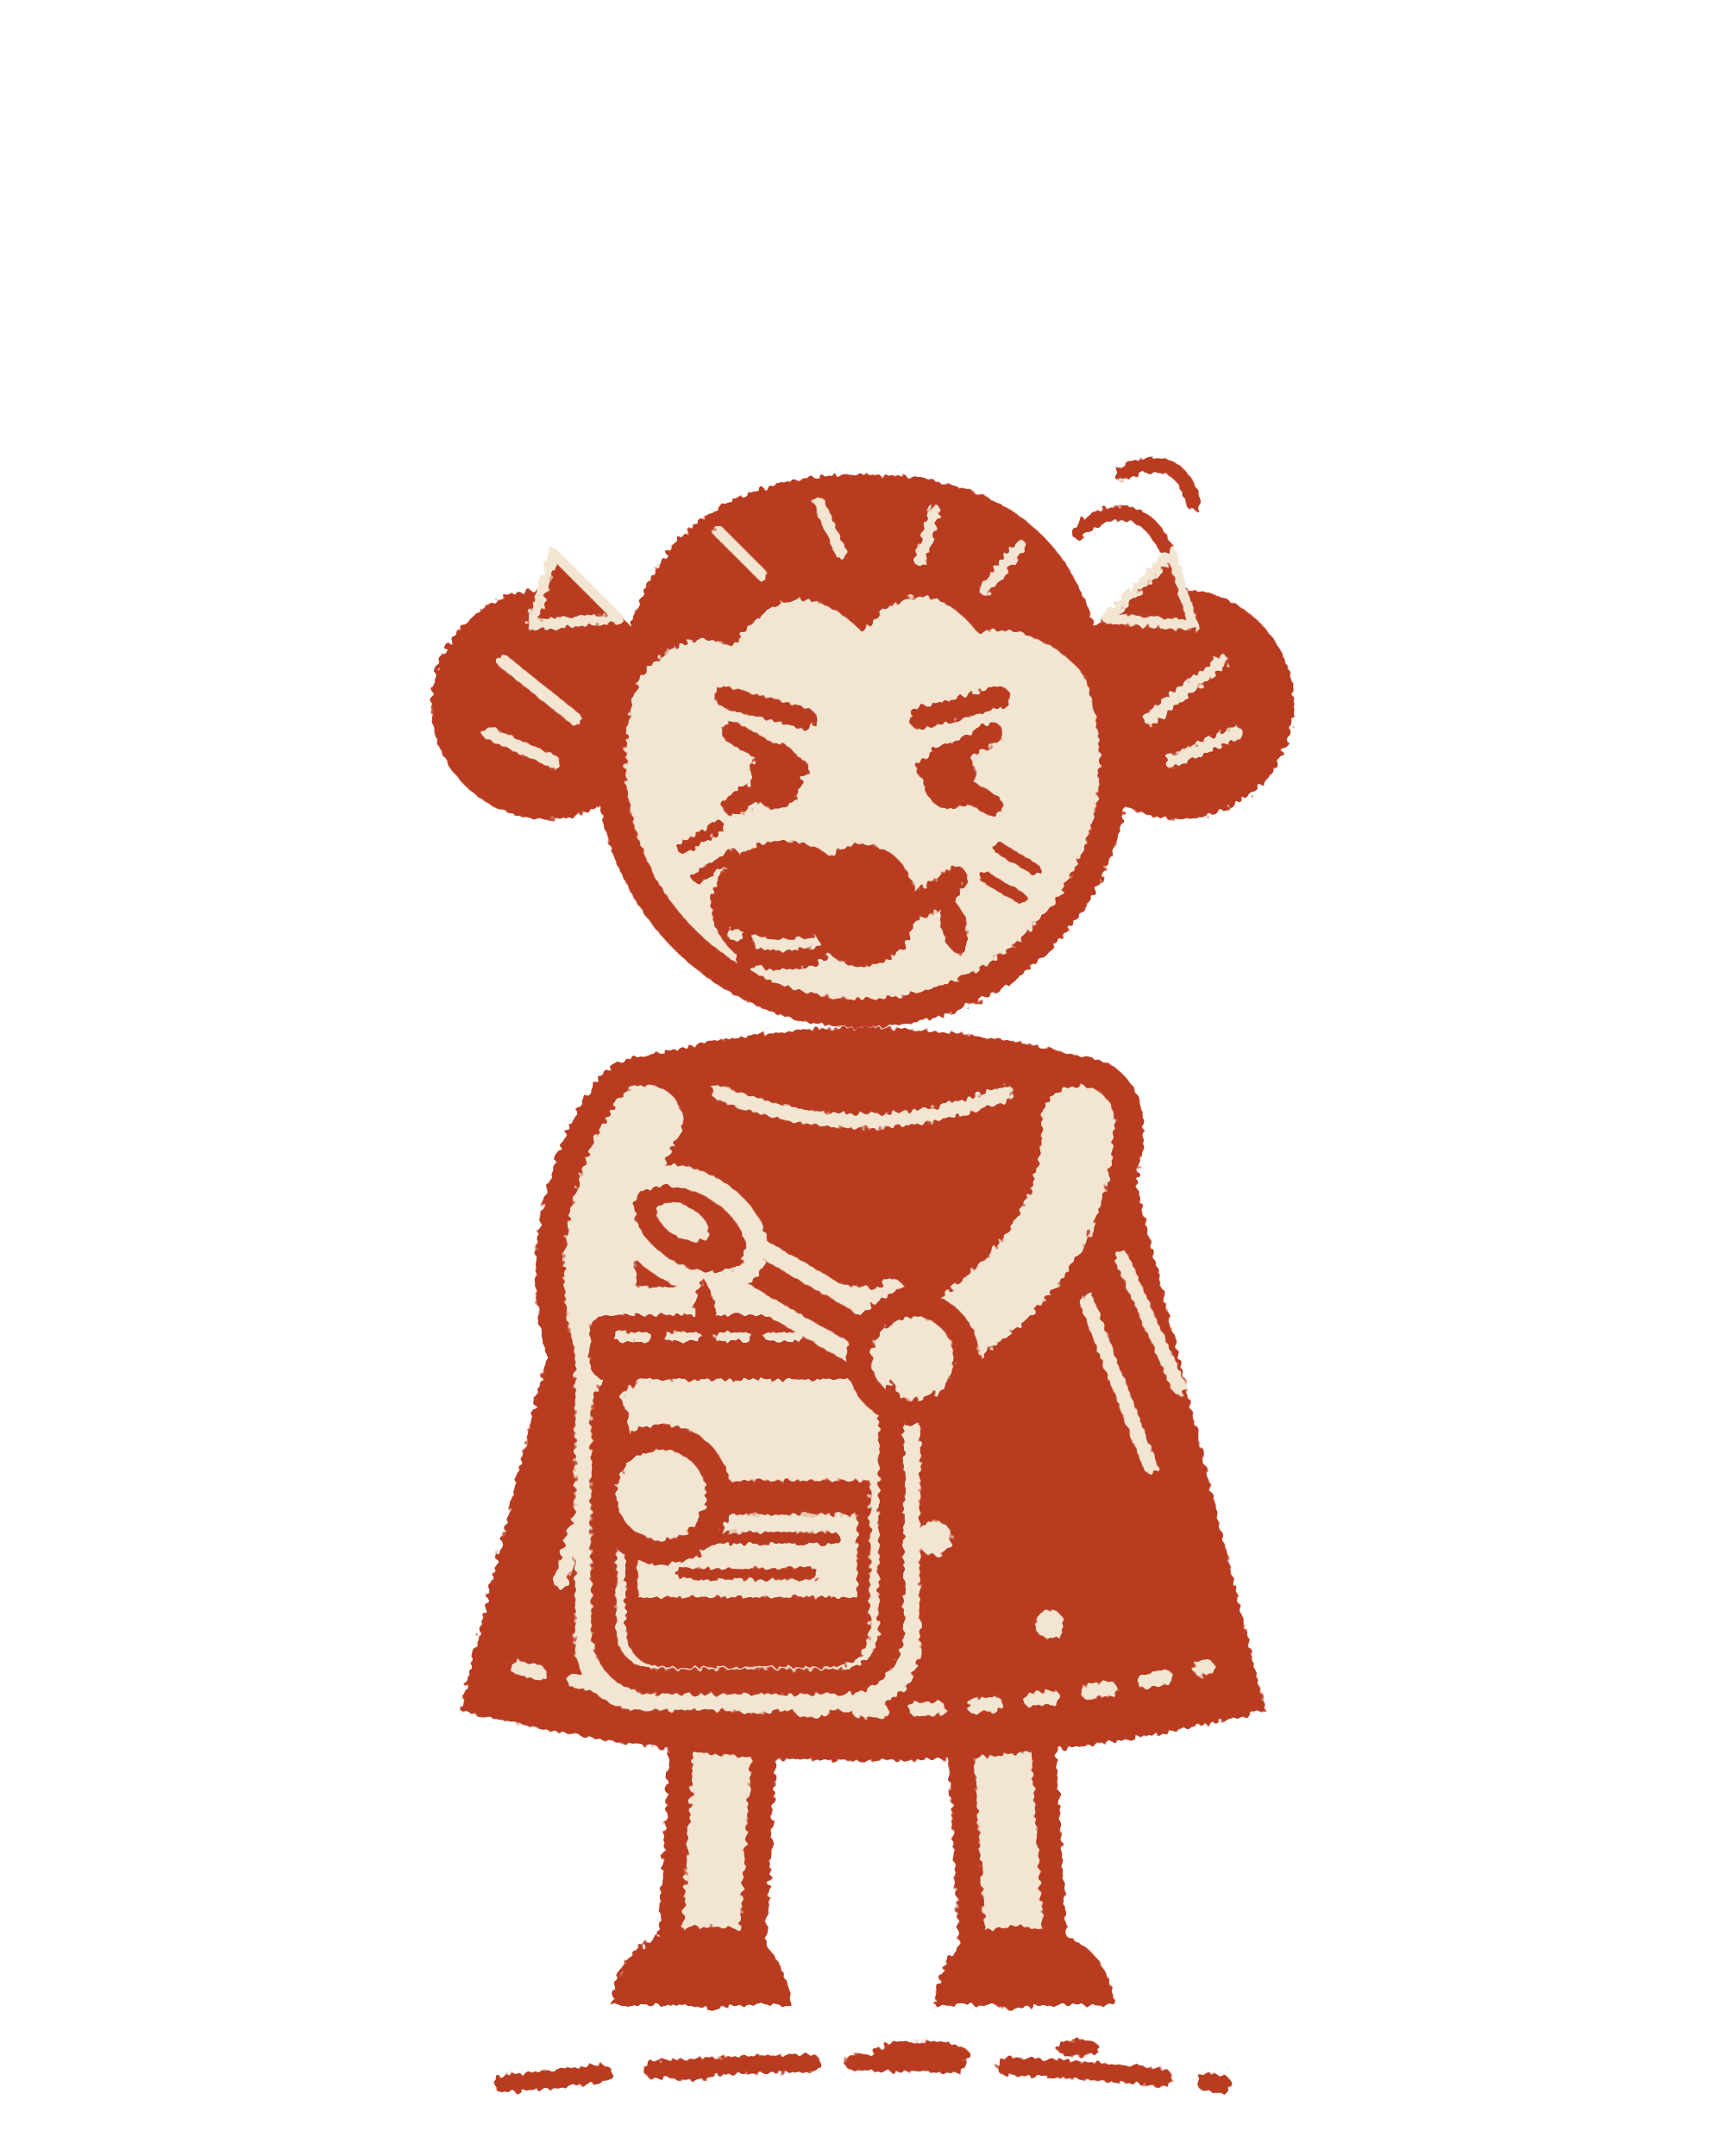
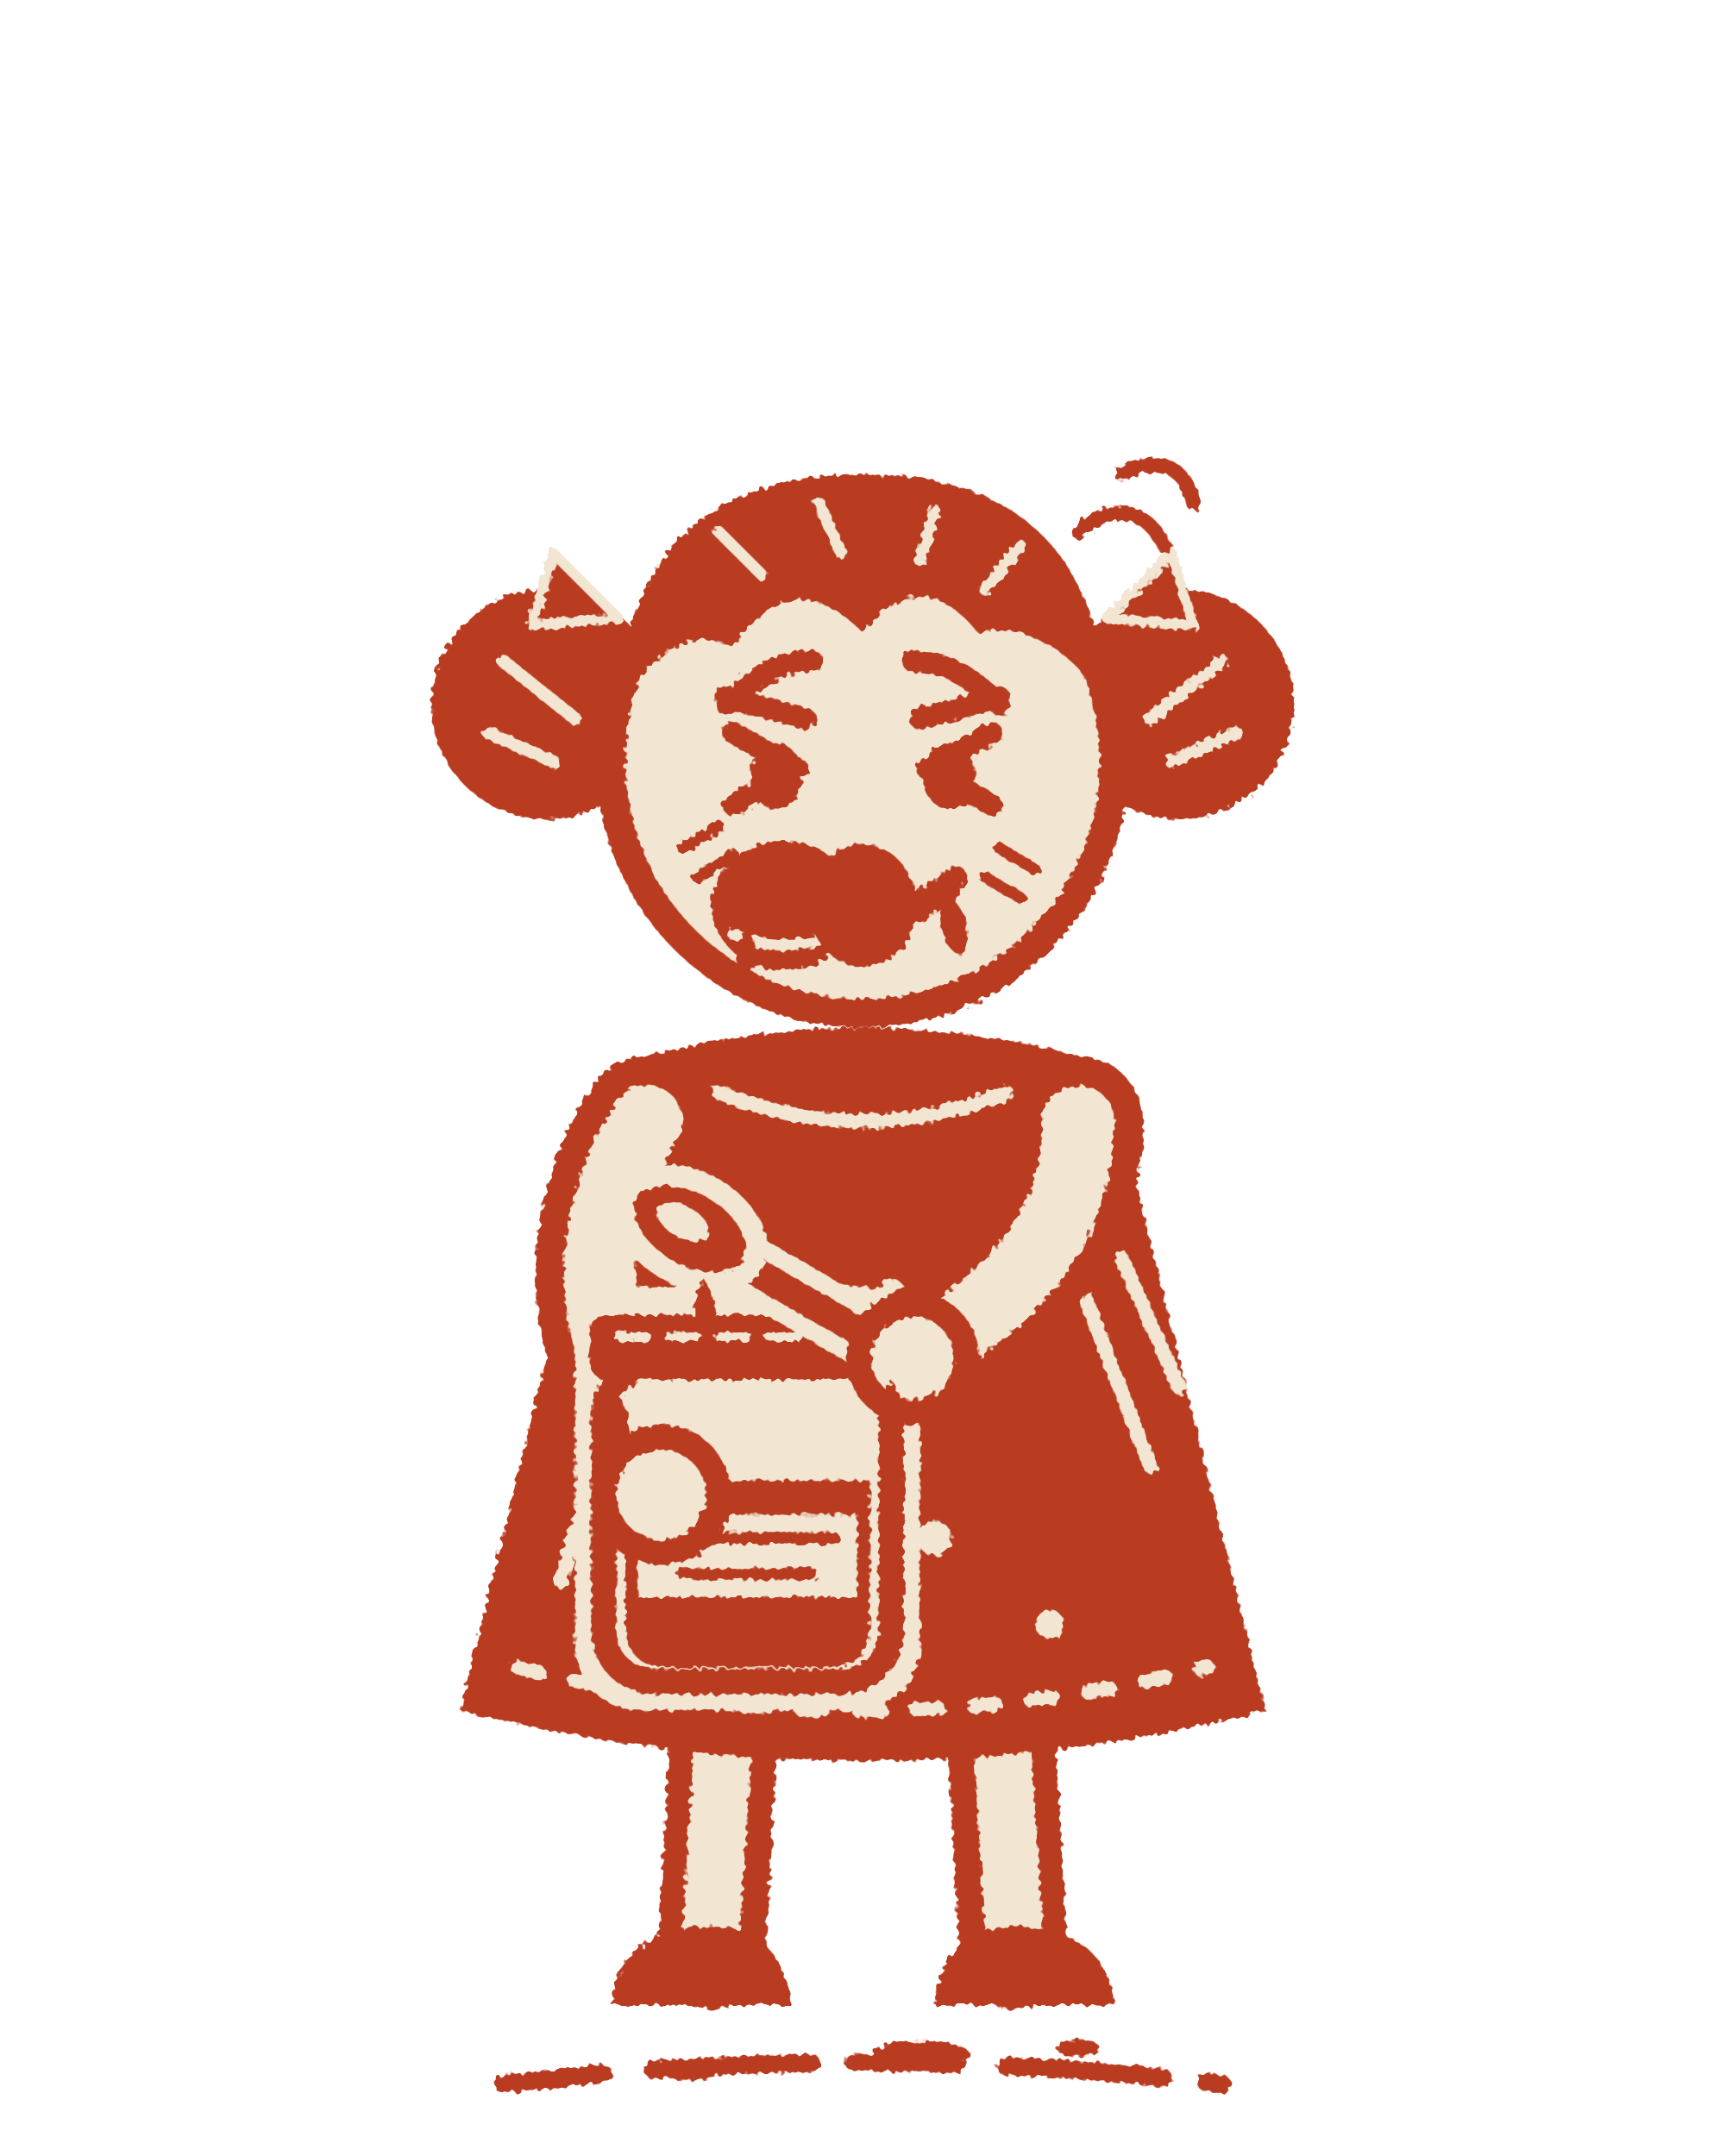
<svg xmlns="http://www.w3.org/2000/svg" viewBox="0 0 240 300">
  <defs>
    <filter id="grabado" x="-5%" y="-5%" width="110%" height="110%">
      <feTurbulence type="fractalNoise" baseFrequency="1.3" numOctaves="1" seed="7" />
      <feDisplacementMap in="SourceGraphic" scale="1.3" />
    </filter>
  </defs>
  <g filter="url(#grabado)" stroke-linejoin="round" stroke-linecap="round">
    <g class="pierna pierna-izq">
      <path d="M101 236 L99 272" stroke="#B93B20" stroke-width="15" />
      <path d="M101 236 L99 268" stroke="#F2E6D3" stroke-width="8" />
      <path d="M85 279 Q86 268 100 268 Q109 269 110 279 Z" fill="#B93B20" />
    </g>
    <g class="pierna pierna-der">
      <path d="M139 236 L141 272" stroke="#B93B20" stroke-width="15" />
      <path d="M139 236 L141 268" stroke="#F2E6D3" stroke-width="8" />
      <path d="M130 279 Q131 269 140 268 Q154 268 155 279 Z" fill="#B93B20" />
    </g>
    <path d="M70 290 Q120 284 170 290" stroke="#B93B20" stroke-width="2.5" fill="none" stroke-dasharray="14 7 22 6" />
    <path d="M86 148 Q120 138 154 148 L176 238 Q120 252 64 238 Z" fill="#B93B20" />
    <g stroke="#F2E6D3" stroke-width="2" fill="none">
      <path d="M100 152 Q120 160 140 152" />
      <path d="M150 178 l10 26 M156 175 l8 18 M84 200 l-6 20 M90 206 l-4 14" />
      <path d="M72 232 Q120 244 168 232" stroke-dasharray="3 5" />
    </g>
    <g fill="#F2E6D3">
      <circle cx="112" cy="196" r="2.4" />
      <circle cx="130" cy="214" r="2.4" />
      <circle cx="124" cy="180" r="2" />
      <circle cx="104" cy="226" r="2.2" />
      <circle cx="146" cy="226" r="2" />
    </g>
    <g class="brazo-tarro">
      <path d="M90 156 Q76 178 92 202" stroke="#B93B20" stroke-width="18" fill="none" />
      <path d="M90 156 Q76 178 92 202" stroke="#F2E6D3" stroke-width="10" fill="none" />
      <rect x="80" y="179" width="48" height="59" rx="9" fill="#F2E6D3" />
      <rect x="84" y="190" width="40" height="44" rx="7" fill="#F2E6D3" stroke="#B93B20" stroke-width="3.5" />
      <path d="M87 206 h34 v20 q0 6 -6 6 h-22 q-6 0 -6 -6 Z" fill="#B93B20" />
      <rect x="88" y="210" width="32" height="13" fill="#F2E6D3" stroke="#B93B20" stroke-width="1.5" />
      <path d="M92 214 h24 M95 219 h18" stroke="#B93B20" stroke-width="1.6" />
      <rect x="82" y="183" width="44" height="9" rx="2.5" fill="#B93B20" />
      <path d="M86 186 h36" stroke="#F2E6D3" stroke-width="1.2" stroke-dasharray="4 3" />
      <circle cx="92" cy="208" r="8" fill="#F2E6D3" stroke="#B93B20" stroke-width="3.5" />
    </g>
    <g class="cabeza">
      <circle cx="76" cy="98" r="16" fill="#B93B20" />
      <circle cx="164" cy="98" r="16" fill="#B93B20" />
      <path d="M70 92 l10 8 M68 102 l9 4 M170 92 l-10 8 M172 102 l-9 4" stroke="#F2E6D3" stroke-width="1.8" />
      <path d="M86 86 l-9 -9 l-3 10 Z M154 86 l9 -9 l3 10 Z" fill="#B93B20" stroke="#F2E6D3" stroke-width="1.4" />
      <circle cx="120" cy="106" r="35" fill="#F2E6D3" stroke="#B93B20" stroke-width="4" />
      <path d="M86 98 Q88 66 120 66 Q152 66 154 98 Q146 86 136 88 Q128 78 120 88 Q110 78 102 90 Q94 86 86 98 Z" fill="#B93B20" />
      <path d="M100 74 l6 6 M114 70 l3 7 M130 71 l-2 7 M142 76 l-5 6" stroke="#F2E6D3" stroke-width="1.6" />
      <path d="M95 118 l5 -3 M97 122 l5 -3 M139 118 l5 3 M137 122 l5 3" stroke="#B93B20" stroke-width="1.6" />
      <g class="cara-normal">
-         <path d="M101 97 l11 3 M139 97 l-11 3" stroke="#B93B20" stroke-width="3" />
+         <path class="cejas" d="M101 97 l11 3 M139 97 l-11 3" stroke="#B93B20" stroke-width="3" />
+         <path class="cejas-preocupada" d="M101 98 q6 -6 12 -6 M139 98 q-6 -6 -12 -6" stroke="#B93B20" stroke-width="3" fill="none" />
+         <path class="boca-preocupada" d="M110 127 q3 -3 6 0 q3 3 6 0 q3 -3 6 0" stroke="#B93B20" stroke-width="2.6" fill="none" />
        <g class="ojos" fill="#B93B20">
          <ellipse cx="108" cy="108" rx="3.6" ry="4.6" />
          <ellipse cx="132" cy="108" rx="3.6" ry="4.6" />
        </g>
        <g class="boca">
          <path d="M107 125 Q119 133 133 122" stroke="#B93B20" stroke-width="3" fill="none" />
        </g>
        <g class="boca-abierta">
          <ellipse cx="109" cy="126" rx="10" ry="9" fill="#B93B20" />
          <path d="M102 130 q7 3 14 0" stroke="#F2E6D3" stroke-width="1.6" fill="none" />
        </g>
        <g class="lengua">
          <path d="M108 124 Q120 132 132 124" stroke="#B93B20" stroke-width="3" fill="none" />
          <path d="M116 127 q4 10 9 0" fill="#B93B20" />
        </g>
        <path d="M131 124 q5 3 3 9 q-4 -1 -3 -9 Z M104 129 q-3 4 0 7 q2 -3 0 -7 Z" fill="#B93B20" />
      </g>
      <g class="cara-ay" stroke="#B93B20" stroke-width="3" fill="none">
        <path d="M102 102 l9 5 l-9 5 M138 102 l-9 5 l9 5" />
        <ellipse cx="120" cy="126" rx="6" ry="7" fill="#B93B20" />
        <path d="M150 74 q8 -6 12 2 M156 66 q8 -4 10 4" stroke-width="2" />
      </g>
    </g>
    <g class="brazo-cuchara">
      <path d="M150 156 Q150 176 128 188" stroke="#B93B20" stroke-width="18" fill="none" />
      <path d="M150 156 Q150 176 128 188" stroke="#F2E6D3" stroke-width="10" fill="none" />
      <path d="M126 189 L100 174" stroke="#F2E6D3" stroke-width="9" />
      <path d="M126 189 L100 174" stroke="#B93B20" stroke-width="4" />
      <ellipse cx="96" cy="171" rx="10" ry="6.5" transform="rotate(30 96 171)" fill="#B93B20" stroke="#F2E6D3" stroke-width="3" />
      <ellipse cx="95" cy="170" rx="4" ry="2.2" transform="rotate(30 95 170)" fill="#F2E6D3" />
      <circle cx="127" cy="189" r="7.5" fill="#F2E6D3" stroke="#B93B20" stroke-width="3.5" />
    </g>
    <g class="gotas" fill="#B93B20">
      <path class="gota g3" d="M98 178 q3 5 0 8 q-3 -3 0 -8 Z" />
      <path class="gota g4" d="M124 192 q3 5 0 8 q-3 -3 0 -8 Z" />
      <path class="gota g5" d="M86 194 q3 5 0 8 q-3 -3 0 -8 Z" />
      <path class="gota g5" d="M86 194 q3 5 0 8 q-3 -3 0 -8 Z" />
    </g>
    <g fill="#B93B20">
      <ellipse cx="128" cy="286" rx="7" ry="2" />
      <ellipse cx="96" cy="288" rx="4" ry="1.5" />
      <ellipse cx="150" cy="285" rx="3" ry="1.2" />
    </g>
  </g>
</svg>
